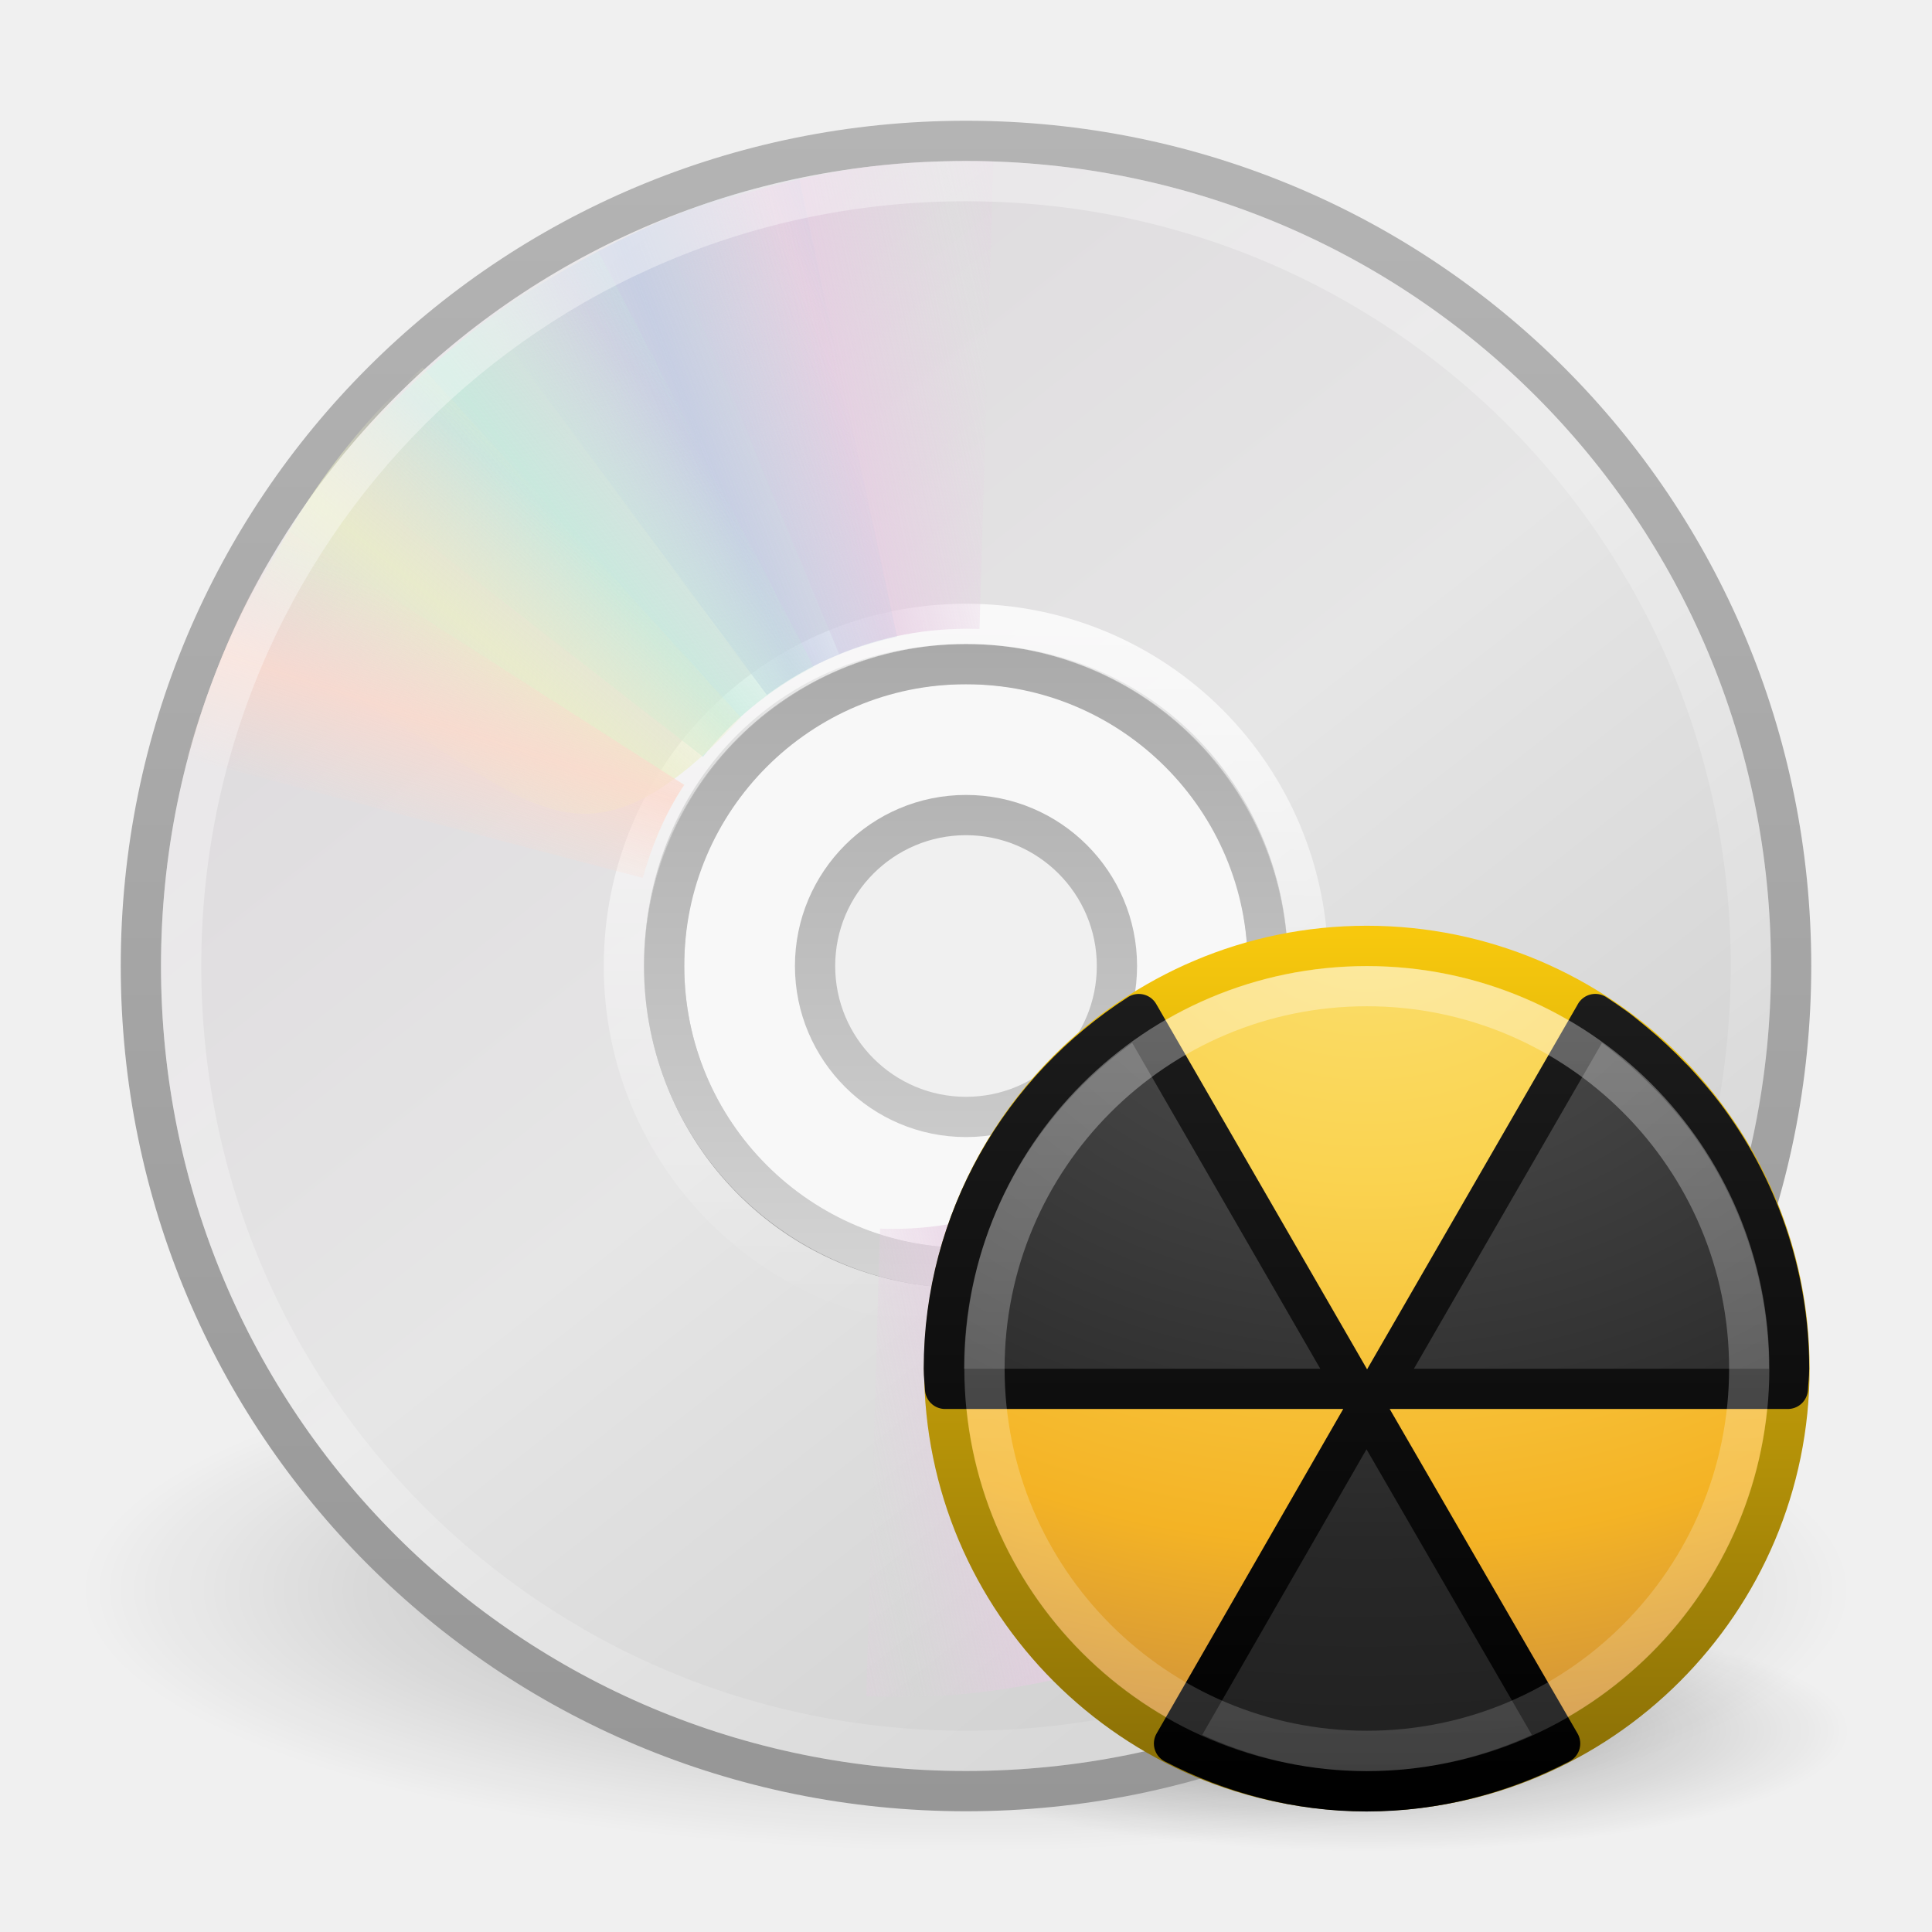
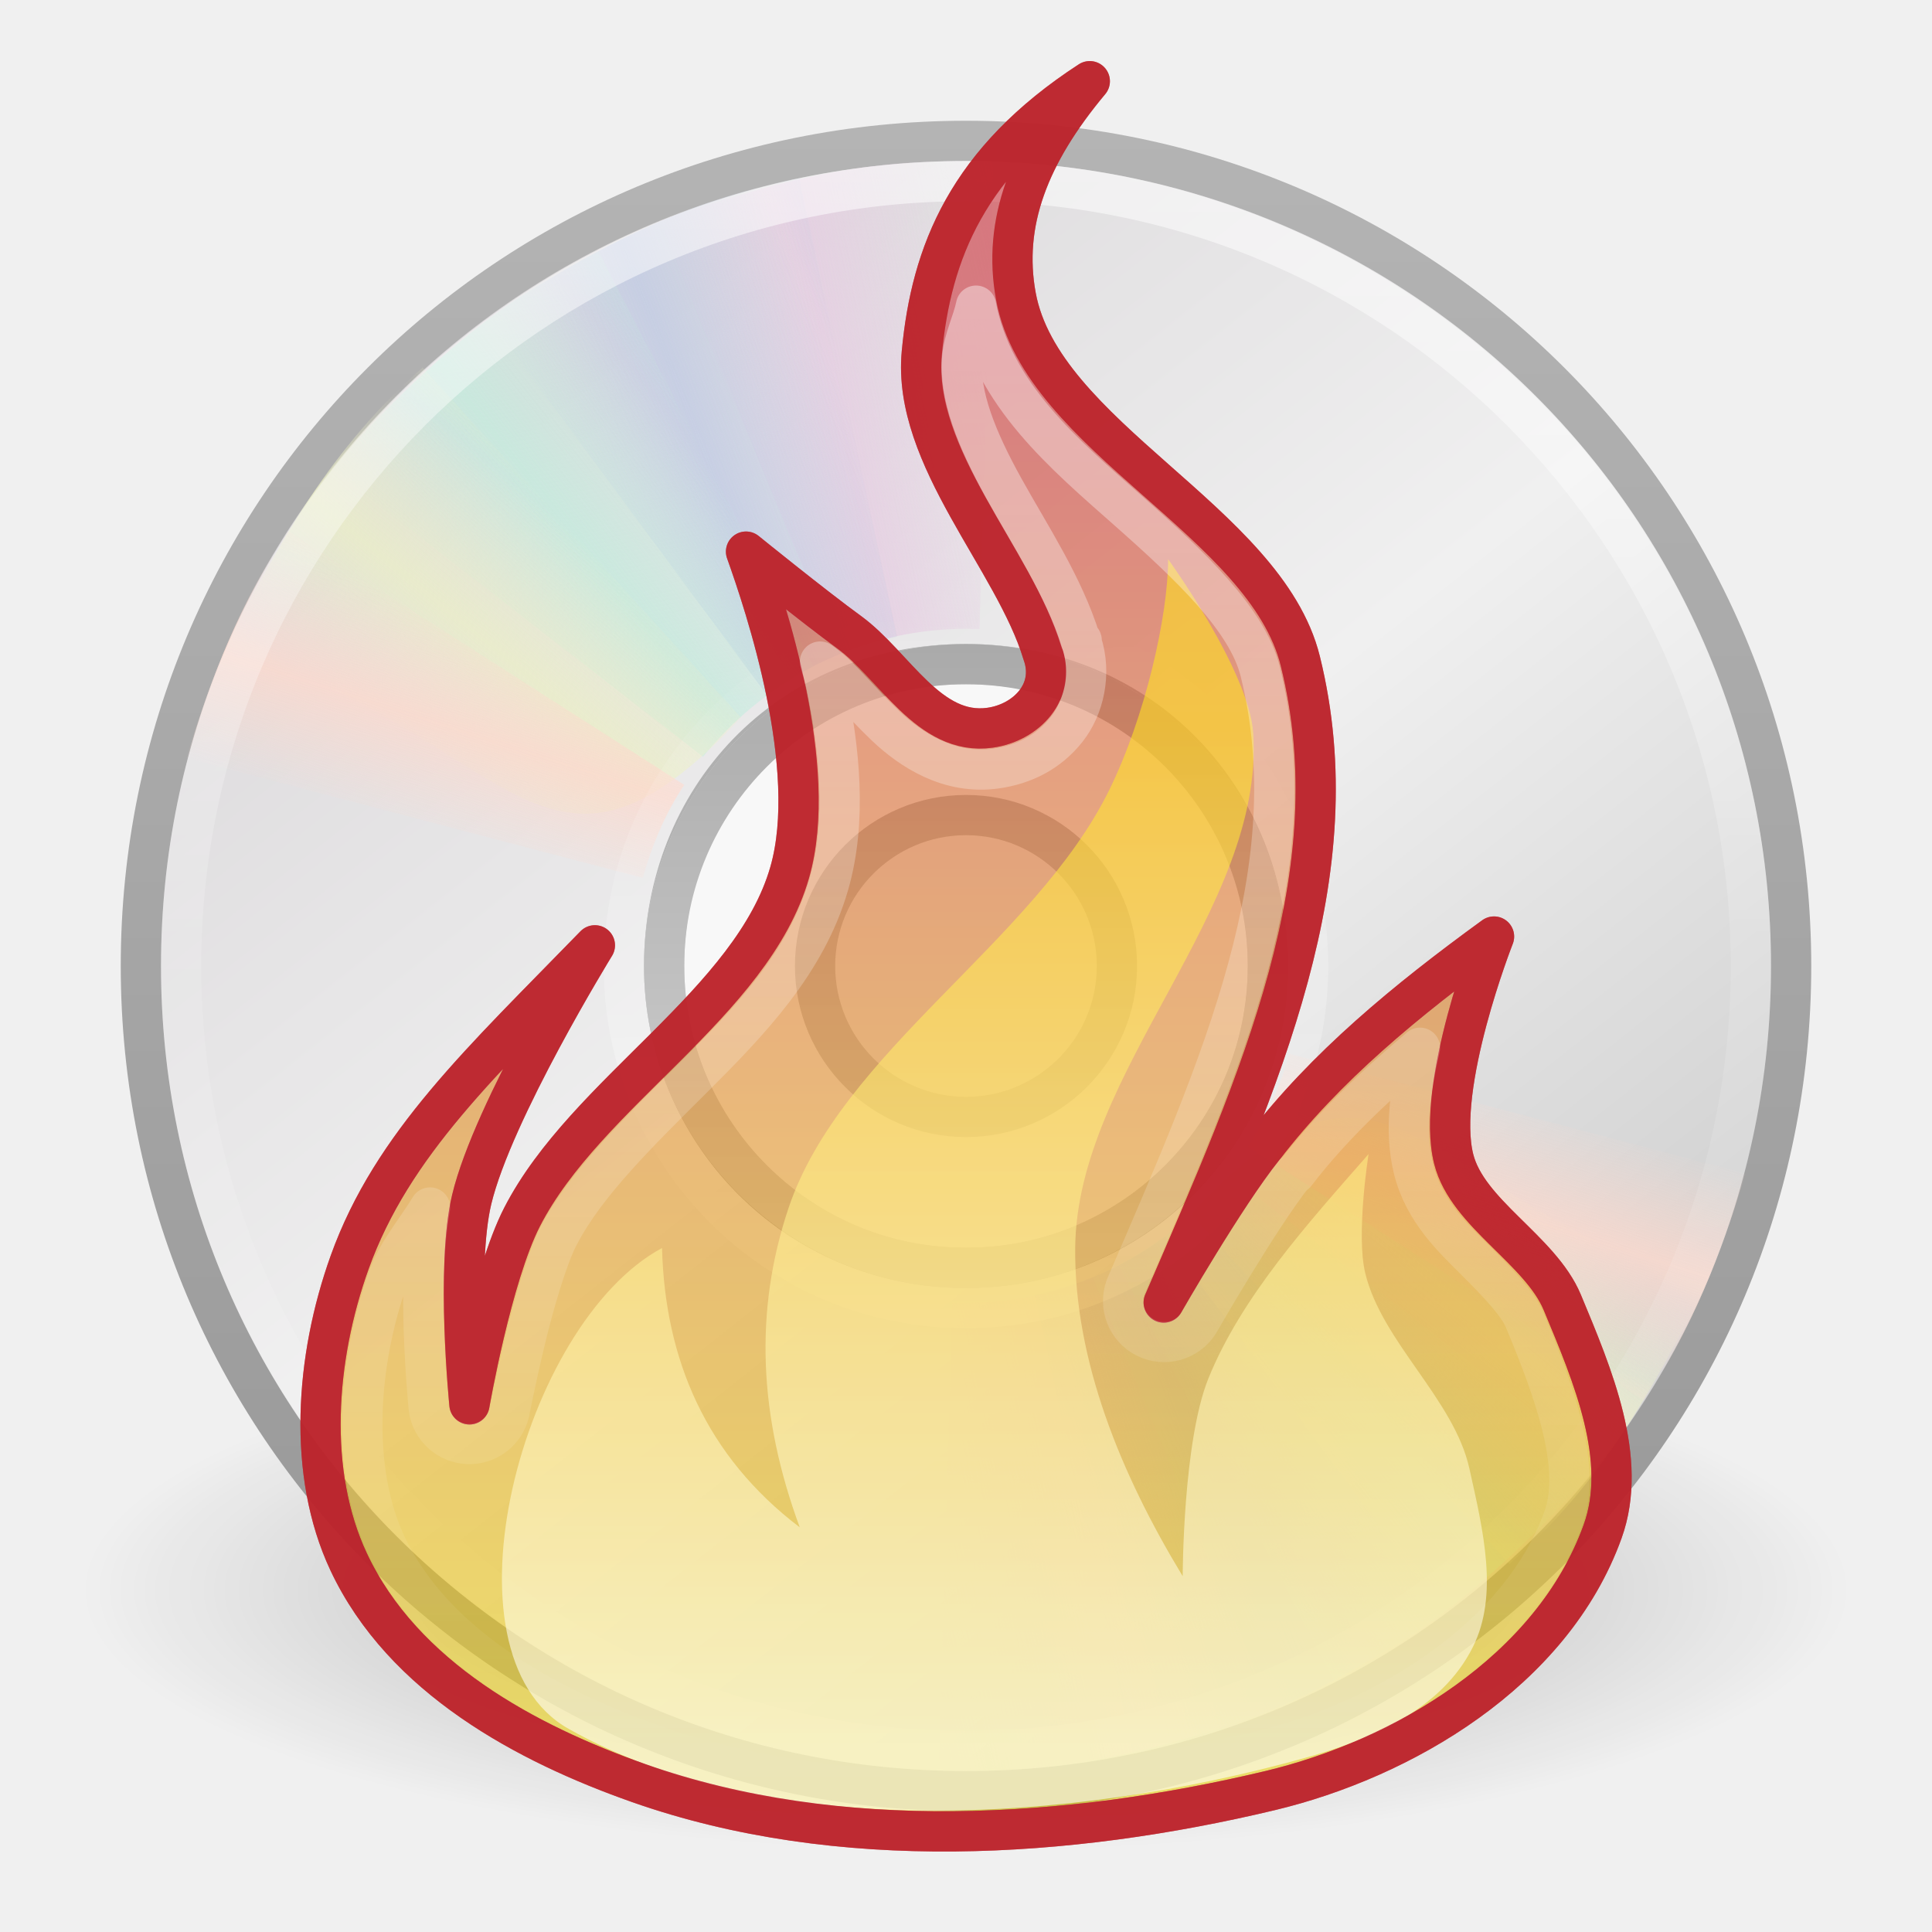
- <svg xmlns="http://www.w3.org/2000/svg" xmlns:xlink="http://www.w3.org/1999/xlink" version="1.0" width="48" height="48" id="svg3367">
-   <defs id="defs3369">
-     <linearGradient id="linearGradient5057">
-       <stop offset="0" style="stop-color:#000000;stop-opacity:1;" id="stop5059" />
-       <stop offset="1" style="stop-color:#1e1e1e;stop-opacity:1;" id="stop5061" />
+ <svg xmlns="http://www.w3.org/2000/svg" xmlns:xlink="http://www.w3.org/1999/xlink" width="48" height="48" id="svg6463" version="1.1">
+   <defs id="defs6465">
+     <linearGradient xlink:href="#linearGradient5826" id="linearGradient5862" gradientUnits="userSpaceOnUse" x1="157.214" y1="-33.803" x2="157.214" y2="48.618" />
+     <linearGradient id="linearGradient5826">
+       <stop style="stop-color:#ffffff;stop-opacity:1;" offset="0" id="stop5828" />
+       <stop style="stop-color:#ffffff;stop-opacity:0;" offset="1" id="stop5830" />
    </linearGradient>
-     <linearGradient id="linearGradient5039">
-       <stop offset="0" style="stop-color:#505050;stop-opacity:1;" id="stop5041" />
-       <stop offset="0.262" style="stop-color:#414141;stop-opacity:1;" id="stop5043" />
-       <stop offset="0.623" style="stop-color:#282828;stop-opacity:1;" id="stop5045" />
-       <stop offset="1" style="stop-color:#1b1b1b;stop-opacity:1;" id="stop5047" />
+     <linearGradient xlink:href="#linearGradient4689-1-4" id="linearGradient5051" gradientUnits="userSpaceOnUse" gradientTransform="matrix(0.5224548,0,0,0.3970116,46.57539,-16.76709)" x1="-58.903" y1="87.903" x2="-58.903" y2="151.44" />
+     <linearGradient id="linearGradient4689-1-4">
+       <stop style="stop-color:#ffe023;stop-opacity:1" offset="0" id="stop4691-7-8" />
+       <stop style="stop-color:#ffffff;stop-opacity:1" offset="1" id="stop4693-2-5" />
    </linearGradient>
-     <linearGradient id="linearGradient23419">
-       <stop id="stop23421" style="stop-color:#000000;stop-opacity:1" offset="0" />
-       <stop id="stop23423" style="stop-color:#000000;stop-opacity:0" offset="1" />
+     <linearGradient xlink:href="#linearGradient4681-1-0" id="linearGradient5054" gradientUnits="userSpaceOnUse" gradientTransform="matrix(0.5224548,0,0,0.4033958,80.0125,-17.25997)" x1="-122.618" y1="63.535" x2="-122.618" y2="151.423" />
+     <linearGradient id="linearGradient4681-1-0">
+       <stop style="stop-color:#ce353d;stop-opacity:1" offset="0" id="stop4683-5-6" />
+       <stop style="stop-color:#f1da15;stop-opacity:1" offset="1" id="stop4685-5-4" />
    </linearGradient>
-     <linearGradient id="linearGradient3772">
-       <stop id="stop3774" style="stop-color:#b4b4b4;stop-opacity:1" offset="0" />
-       <stop id="stop3776" style="stop-color:#969696;stop-opacity:1" offset="1" />
+     <radialGradient xlink:href="#linearGradient23419-9" id="radialGradient4949" gradientUnits="userSpaceOnUse" gradientTransform="matrix(0.9722718,0,0,0.2872354,135.2625,30.38358)" cx="23.335" cy="41.636" fx="23.335" fy="41.636" r="22.627" />
+     <linearGradient id="linearGradient23419-9">
+       <stop id="stop23421-7" style="stop-color:#000000;stop-opacity:1" offset="0" />
+       <stop id="stop23423-4" style="stop-color:#000000;stop-opacity:0" offset="1" />
    </linearGradient>
-     <linearGradient x1="12.274" y1="32.416" x2="35.391" y2="14.203" id="linearGradient3263" gradientUnits="userSpaceOnUse">
-       <stop id="stop3265" style="stop-color:#dedbde;stop-opacity:1" offset="0" />
-       <stop id="stop3267" style="stop-color:#e6e6e6;stop-opacity:1" offset="0.5" />
-       <stop id="stop3269" style="stop-color:#d2d2d2;stop-opacity:1" offset="1" />
+     <linearGradient xlink:href="#linearGradient3263-5" id="linearGradient4951" gradientUnits="userSpaceOnUse" gradientTransform="matrix(0,1.171439,-1.171439,0,185.0102,-1.271481)" x1="12.274" y1="32.416" x2="35.391" y2="14.203" />
+     <linearGradient x1="12.274" y1="32.416" x2="35.391" y2="14.203" id="linearGradient3263-5" gradientUnits="userSpaceOnUse">
+       <stop id="stop3265-4" style="stop-color:#dedcde;stop-opacity:1;" offset="0" />
+       <stop id="stop3267-9" style="stop-color:#f0f0f0;stop-opacity:1;" offset="0.5" />
+       <stop id="stop3269-7" style="stop-color:#d2d2d2;stop-opacity:1" offset="1" />
    </linearGradient>
-     <linearGradient id="linearGradient3428">
-       <stop id="stop3430" style="stop-color:#aaaaaa;stop-opacity:1" offset="0" />
-       <stop id="stop3432" style="stop-color:#d4d4d4;stop-opacity:1" offset="1" />
+     <linearGradient xlink:href="#linearGradient3772-54" id="linearGradient4953" gradientUnits="userSpaceOnUse" gradientTransform="translate(184.215,2.843059)" x1="-21.916" y1="3" x2="-21.916" y2="45.033" />
+     <linearGradient id="linearGradient3772-54">
+       <stop id="stop3774-42" style="stop-color:#b4b4b4;stop-opacity:1;" offset="0" />
+       <stop id="stop3776-6" style="stop-color:#969696;stop-opacity:1;" offset="1" />
    </linearGradient>
-     <linearGradient x1="10.609" y1="17.886" x2="9.73" y2="20.613" id="linearGradient3354" xlink:href="#linearGradient3519" gradientUnits="userSpaceOnUse" spreadMethod="reflect" />
-     <linearGradient x1="12.372" y1="16.188" x2="14.609" y2="13.462" id="linearGradient3352" xlink:href="#linearGradient3511" gradientUnits="userSpaceOnUse" spreadMethod="reflect" />
-     <linearGradient x1="14.085" y1="13.046" x2="16.994" y2="10.732" id="linearGradient3350" xlink:href="#linearGradient3503" gradientUnits="userSpaceOnUse" spreadMethod="reflect" />
-     <linearGradient x1="17.495" y1="11.2" x2="21.047" y2="9.796" id="linearGradient3348" xlink:href="#linearGradient3495" gradientUnits="userSpaceOnUse" spreadMethod="reflect" />
-     <linearGradient x1="20.58" y1="10.775" x2="24.274" y2="9.862" id="linearGradient3346" xlink:href="#linearGradient3487" gradientUnits="userSpaceOnUse" spreadMethod="reflect" />
-     <linearGradient id="linearGradient6036">
-       <stop id="stop6038" style="stop-color:#ffffff;stop-opacity:1" offset="0" />
-       <stop id="stop6040" style="stop-color:#ffffff;stop-opacity:0" offset="1" />
+     <linearGradient xlink:href="#linearGradient3487-2" id="linearGradient4955" gradientUnits="userSpaceOnUse" spreadMethod="reflect" x1="20.58" y1="10.775" x2="24.274" y2="9.862" />
+     <linearGradient id="linearGradient3487-2">
+       <stop id="stop3489-0" style="stop-color:#e6cde2;stop-opacity:1" offset="0" />
+       <stop id="stop3491-5" style="stop-color:#e6cde2;stop-opacity:0" offset="1" />
    </linearGradient>
-     <linearGradient id="linearGradient3519">
-       <stop id="stop3521" style="stop-color:#fcd9cd;stop-opacity:1" offset="0" />
-       <stop id="stop3523" style="stop-color:#fcd9cd;stop-opacity:0" offset="1" />
+     <linearGradient xlink:href="#linearGradient3495-5" id="linearGradient4957" gradientUnits="userSpaceOnUse" spreadMethod="reflect" x1="17.495" y1="11.2" x2="21.047" y2="9.796" />
+     <linearGradient id="linearGradient3495-5">
+       <stop id="stop3497-02" style="stop-color:#c1cbe4;stop-opacity:1" offset="0" />
+       <stop id="stop3499-7" style="stop-color:#c1cbe4;stop-opacity:0" offset="1" />
    </linearGradient>
-     <linearGradient x1="10.609" y1="17.886" x2="9.73" y2="20.613" id="linearGradient3319" xlink:href="#linearGradient3519" gradientUnits="userSpaceOnUse" spreadMethod="reflect" />
-     <linearGradient id="linearGradient3511">
-       <stop id="stop3513" style="stop-color:#ebeec7;stop-opacity:1" offset="0" />
-       <stop id="stop3515" style="stop-color:#ebeec7;stop-opacity:0" offset="1" />
+     <linearGradient xlink:href="#linearGradient3503-8" id="linearGradient4959" gradientUnits="userSpaceOnUse" spreadMethod="reflect" x1="14.085" y1="13.046" x2="16.994" y2="10.732" />
+     <linearGradient id="linearGradient3503-8">
+       <stop id="stop3505-9" style="stop-color:#c4ebdd;stop-opacity:1" offset="0" />
+       <stop id="stop3507-3" style="stop-color:#c4ebdd;stop-opacity:0" offset="1" />
    </linearGradient>
-     <linearGradient x1="12.372" y1="16.188" x2="14.609" y2="13.462" id="linearGradient3317" xlink:href="#linearGradient3511" gradientUnits="userSpaceOnUse" spreadMethod="reflect" />
-     <linearGradient id="linearGradient3503">
-       <stop id="stop3505" style="stop-color:#c4ebdd;stop-opacity:1" offset="0" />
-       <stop id="stop3507" style="stop-color:#c4ebdd;stop-opacity:0" offset="1" />
+     <linearGradient xlink:href="#linearGradient3511-4" id="linearGradient4961" gradientUnits="userSpaceOnUse" spreadMethod="reflect" x1="12.372" y1="16.188" x2="14.609" y2="13.462" />
+     <linearGradient id="linearGradient3511-4">
+       <stop id="stop3513-6" style="stop-color:#ebeec7;stop-opacity:1" offset="0" />
+       <stop id="stop3515-1" style="stop-color:#ebeec7;stop-opacity:0" offset="1" />
    </linearGradient>
-     <linearGradient x1="14.085" y1="13.046" x2="16.994" y2="10.732" id="linearGradient3315" xlink:href="#linearGradient3503" gradientUnits="userSpaceOnUse" spreadMethod="reflect" />
-     <linearGradient id="linearGradient3495">
-       <stop id="stop3497" style="stop-color:#c1cbe4;stop-opacity:1" offset="0" />
-       <stop id="stop3499" style="stop-color:#c1cbe4;stop-opacity:0" offset="1" />
+     <linearGradient xlink:href="#linearGradient3519-9" id="linearGradient4963" gradientUnits="userSpaceOnUse" spreadMethod="reflect" x1="10.609" y1="17.886" x2="9.73" y2="20.613" />
+     <linearGradient id="linearGradient3519-9">
+       <stop id="stop3521-8" style="stop-color:#fcd9cd;stop-opacity:1" offset="0" />
+       <stop id="stop3523-2" style="stop-color:#fcd9cd;stop-opacity:0" offset="1" />
    </linearGradient>
-     <linearGradient x1="17.495" y1="11.2" x2="21.047" y2="9.796" id="linearGradient3313" xlink:href="#linearGradient3495" gradientUnits="userSpaceOnUse" spreadMethod="reflect" />
-     <linearGradient id="linearGradient3487">
-       <stop id="stop3489" style="stop-color:#e6cde2;stop-opacity:1" offset="0" />
-       <stop id="stop3491" style="stop-color:#e6cde2;stop-opacity:0" offset="1" />
+     <linearGradient xlink:href="#linearGradient3487-2" id="linearGradient4965" gradientUnits="userSpaceOnUse" spreadMethod="reflect" x1="20.58" y1="10.775" x2="24.274" y2="9.862" />
+     <linearGradient xlink:href="#linearGradient3495-5" id="linearGradient4967" gradientUnits="userSpaceOnUse" spreadMethod="reflect" x1="17.495" y1="11.2" x2="21.047" y2="9.796" />
+     <linearGradient xlink:href="#linearGradient3503-8" id="linearGradient4969" gradientUnits="userSpaceOnUse" spreadMethod="reflect" x1="14.085" y1="13.046" x2="16.994" y2="10.732" />
+     <linearGradient xlink:href="#linearGradient3511-4" id="linearGradient4971" gradientUnits="userSpaceOnUse" spreadMethod="reflect" x1="12.372" y1="16.188" x2="14.609" y2="13.462" />
+     <linearGradient xlink:href="#linearGradient3519-9" id="linearGradient4973" gradientUnits="userSpaceOnUse" spreadMethod="reflect" x1="10.609" y1="17.886" x2="9.73" y2="20.613" />
+     <linearGradient xlink:href="#linearGradient6036-2" id="linearGradient4975" gradientUnits="userSpaceOnUse" gradientTransform="matrix(0.4293444,0,0,-0.4293442,147.4967,37.57667)" x1="18.776" y1="4.038" x2="18.203" y2="45.962" />
+     <linearGradient id="linearGradient6036-2">
+       <stop id="stop6038-9" style="stop-color:#ffffff;stop-opacity:1" offset="0" />
+       <stop id="stop6040-7" style="stop-color:#ffffff;stop-opacity:0" offset="1" />
    </linearGradient>
-     <linearGradient x1="20.58" y1="10.775" x2="24.274" y2="9.862" id="linearGradient3311" xlink:href="#linearGradient3487" gradientUnits="userSpaceOnUse" spreadMethod="reflect" />
-     <linearGradient xlink:href="#linearGradient6036" id="linearGradient2453" gradientUnits="userSpaceOnUse" gradientTransform="matrix(0.9849664,0,0,0.9849663,1.902206e-2,-0.6241532)" x1="10.502" y1="3.61" x2="48.799" y2="54.698" />
-     <linearGradient xlink:href="#linearGradient6036" id="linearGradient2462" gradientUnits="userSpaceOnUse" gradientTransform="matrix(0.4293444,0,0,0.4293442,13.54675,13.26639)" x1="18.776" y1="4.038" x2="18.203" y2="45.962" />
-     <linearGradient xlink:href="#linearGradient3428" id="linearGradient2465" gradientUnits="userSpaceOnUse" gradientTransform="matrix(0.9375,0,0,0.9375,1.5,1.5)" x1="21.448" y1="15.5" x2="21.448" y2="32.509" />
-     <linearGradient xlink:href="#linearGradient3263" id="linearGradient2470" gradientUnits="userSpaceOnUse" gradientTransform="matrix(0,1.171439,-1.171439,0,51.06024,-4.11454)" x1="12.274" y1="32.416" x2="35.391" y2="14.203" />
-     <linearGradient xlink:href="#linearGradient3772" id="linearGradient2472" gradientUnits="userSpaceOnUse" gradientTransform="translate(50.26506,0)" x1="-21.916" y1="3" x2="-21.916" y2="45.033" />
-     <radialGradient xlink:href="#linearGradient23419" id="radialGradient2475" gradientUnits="userSpaceOnUse" gradientTransform="matrix(0.9722718,0,0,0.2872354,1.312499,27.54052)" cx="23.335" cy="41.636" fx="23.335" fy="41.636" r="22.627" />
-     <linearGradient id="linearGradient8838">
-       <stop id="stop8840" style="stop-color:#000000;stop-opacity:1" offset="0" />
-       <stop id="stop8842" style="stop-color:#000000;stop-opacity:0" offset="1" />
+     <linearGradient xlink:href="#linearGradient3428-1" id="linearGradient4977" gradientUnits="userSpaceOnUse" gradientTransform="matrix(0.9375,0,0,0.9375,135.45,4.343058)" x1="21.448" y1="15.5" x2="21.448" y2="32.509" />
+     <linearGradient id="linearGradient3428-1">
+       <stop id="stop3430-0" style="stop-color:#aaaaaa;stop-opacity:1" offset="0" />
+       <stop id="stop3432-4" style="stop-color:#d4d4d4;stop-opacity:1" offset="1" />
    </linearGradient>
-     <linearGradient id="linearGradient3242">
-       <stop id="stop3244" style="stop-color:#fadf6e;stop-opacity:1" offset="0" />
-       <stop id="stop3246" style="stop-color:#fad350;stop-opacity:1" offset="0.262" />
-       <stop id="stop3248" style="stop-color:#f4b325;stop-opacity:1" offset="0.623" />
-       <stop id="stop3250" style="stop-color:#ae744f;stop-opacity:1" offset="1" />
+     <linearGradient xlink:href="#linearGradient4011-5-0" id="linearGradient4979" gradientUnits="userSpaceOnUse" gradientTransform="matrix(1.054054,0,0,1.054054,82.33897,0.1151588)" x1="71.204" y1="6.238" x2="71.204" y2="44.341" />
+     <linearGradient id="linearGradient4011-5-0">
+       <stop id="stop4013-9-5" style="stop-color:#ffffff;stop-opacity:1;" offset="0" />
+       <stop offset="0.508" style="stop-color:#ffffff;stop-opacity:0.235;" id="stop4015-0-7" />
+       <stop id="stop4017-2-4" style="stop-color:#ffffff;stop-opacity:0.157;" offset="0.835" />
+       <stop id="stop4019-2-0" style="stop-color:#ffffff;stop-opacity:0.392;" offset="1" />
    </linearGradient>
-     <linearGradient id="linearGradient2490">
-       <stop id="stop2492" style="stop-color:#866c05;stop-opacity:1;" offset="0" />
-       <stop id="stop2494" style="stop-color:#f7c80d;stop-opacity:1;" offset="1" />
-     </linearGradient>
-     <linearGradient id="linearGradient4873">
-       <stop id="stop4875" style="stop-color:#ffffff;stop-opacity:1" offset="0" />
-       <stop id="stop4877" style="stop-color:#ffffff;stop-opacity:0" offset="1" />
-     </linearGradient>
-     <linearGradient xlink:href="#linearGradient4873" id="linearGradient5021" gradientUnits="userSpaceOnUse" gradientTransform="matrix(1.086273,0,0,1.086248,-33.60787,37.81364)" x1="63.397" y1="-17.948" x2="63.397" y2="18.707" />
-     <radialGradient xlink:href="#linearGradient3242" id="radialGradient5024" gradientUnits="userSpaceOnUse" gradientTransform="matrix(-1.9828962e-7,1.231614,-1.625708,-2.6173877e-7,40.44532,-6.720781)" cx="23.896" cy="3.99" fx="23.896" fy="3.99" r="20.397" />
-     <linearGradient xlink:href="#linearGradient2490" id="linearGradient5026" gradientUnits="userSpaceOnUse" gradientTransform="matrix(0.5160413,0,0,0.5160413,21.57374,21.61501)" x1="18.379" y1="44.98" x2="18.379" y2="3.082" />
-     <radialGradient xlink:href="#linearGradient8838" id="radialGradient5029" gradientUnits="userSpaceOnUse" gradientTransform="matrix(1.129412,0,0,0.2823525,-36.77068,41.69412)" cx="62.625" cy="4.625" fx="62.625" fy="4.625" r="10.625" />
-     <radialGradient xlink:href="#linearGradient5039" id="radialGradient5037" cx="35.759" cy="23.538" fx="35.759" fy="23.538" r="11" gradientTransform="matrix(-3.5033621e-7,2.283803,-3.01458,-4.6243757e-7,104.9162,-58.95728)" gradientUnits="userSpaceOnUse" />
-     <linearGradient xlink:href="#linearGradient5057" id="linearGradient5055" x1="32.859" y1="46.664" x2="32.859" y2="25.043" gradientUnits="userSpaceOnUse" gradientTransform="translate(-1.800305,-1.83737)" />
  </defs>
-   <path style="opacity:0.3;fill:url(#radialGradient5029);fill-opacity:1;fill-rule:evenodd;stroke:none;stroke-width:1;marker:none;visibility:visible;display:inline;overflow:visible" id="path8836" d="m 45.959,43 c 0,1.657 -5.373,3 -12,3 -6.627,0 -12,-1.343 -12,-3 0,-1.657 5.373,-3 12,-3 6.627,0 12,1.343 12,3 l 0,0 z" />
-   <path style="opacity:0.3;fill:url(#radialGradient2475);fill-opacity:1;fill-rule:evenodd;stroke:none;stroke-width:2;marker:none;visibility:visible;display:inline;overflow:visible" id="path23417" d="M 46,39.5 C 46.001,43.09 36.151,46 24,46 C 11.849,46 1.999,43.09 2,39.5 C 1.999,35.91 11.849,33 24,33 C 36.151,33 46.001,35.91 46,39.5 L 46,39.5 z" />
-   <path style="fill:url(#linearGradient2470);fill-rule:nonzero;stroke:url(#linearGradient2472);stroke-width:1;stroke-miterlimit:4;stroke-opacity:1" id="path2781" d="M 44.5,24 C 44.5,12.637 35.363,3.5 24,3.5 C 12.637,3.5 3.5,12.637 3.5,24 C 3.5,35.363 12.637,44.5 24,44.5 C 35.363,44.5 44.5,35.363 44.5,24 z M 31.5,24 C 31.5,28.128 28.211,31.5 24,31.5 C 19.707,31.5 16.5,28.045 16.5,24 C 16.5,19.873 19.541,16.5 24,16.5 C 28.459,16.5 31.5,19.954 31.5,24 z" />
-   <path style="opacity:0.5;fill:#ffffff;fill-opacity:1;fill-rule:nonzero;stroke:none;stroke-width:1;marker:none;visibility:visible;display:inline;overflow:visible;enable-background:accumulate" id="path2474" d="M 24,16 C 19.584,16 16,19.584 16,24 C 16,28.416 19.584,32 24,32 C 28.416,32 32,28.416 32,24 C 32,19.584 28.416,16 24,16 z M 24,20 C 26.208,20 28,21.792 28,24 C 28,26.208 26.208,28 24,28 C 21.792,28 20,26.208 20,24 C 20,21.792 21.792,20 24,20 z" />
-   <path style="fill:none;stroke:url(#linearGradient2465);stroke-width:1;stroke-linecap:butt;stroke-linejoin:round;marker:none;stroke-miterlimit:4;stroke-dasharray:none;stroke-dashoffset:0;stroke-opacity:1;visibility:visible;display:inline;overflow:visible;enable-background:accumulate" id="path3418" d="M 24,16.5 C 19.86,16.5 16.5,19.86 16.5,24 C 16.5,28.14 19.86,31.5 24,31.5 C 28.14,31.5 31.5,28.14 31.5,24 C 31.5,19.86 28.14,16.5 24,16.5 z M 24,20.25 C 26.07,20.25 27.75,21.93 27.75,24 C 27.75,26.07 26.07,27.75 24,27.75 C 21.93,27.75 20.25,26.07 20.25,24 C 20.25,21.93 21.93,20.25 24,20.25 z" />
-   <path style="opacity:0.8;fill:none;stroke:url(#linearGradient2462);stroke-width:1;stroke-miterlimit:4;stroke-opacity:1" id="path3281" d="M 24,15.5 C 19.289,15.5 15.5,19.289 15.5,24 C 15.5,28.711 19.289,32.5 24,32.5 C 28.711,32.5 32.5,28.711 32.5,24 C 32.5,19.289 28.711,15.5 24,15.5 L 24,15.5 L 24,15.5 L 24,15.5 z" />
-   <g id="g3527">
-     <path style="opacity:0.8;fill:url(#linearGradient3346);fill-opacity:1;fill-rule:nonzero;stroke:none" id="path3296" transform="matrix(0.9996011,2.824295e-2,-2.824295e-2,0.9996011,0.6924114,-0.6708346)" d="M 15.857,5.731 L 20.625,16.344 C 21.66,15.885 22.795,15.625 24,15.625 C 24.032,15.625 24.062,15.625 24.094,15.625 L 24.108,4.005 C 21.166,3.934 18.565,4.662 15.857,5.731 L 15.857,5.731 z" />
-     <path style="opacity:0.8;fill:url(#linearGradient3348);fill-opacity:1;fill-rule:nonzero;stroke:none" id="path3308" d="M 12.121,7.906 L 19.052,17.266 C 19.966,16.596 21.018,16.099 22.195,15.841 C 22.226,15.834 22.255,15.827 22.287,15.821 L 19.857,4.426 C 16.968,4.988 14.538,6.282 12.121,7.906 L 12.121,7.906 z" />
-     <path style="opacity:0.8;fill:url(#linearGradient3350);fill-opacity:1;fill-rule:nonzero;stroke:none" id="path3310" d="M 8.252,11.647 L 17.466,18.802 C 18.175,17.919 19.063,17.166 20.133,16.612 C 20.161,16.598 20.187,16.584 20.216,16.569 L 14.866,6.251 C 12.221,7.541 10.166,9.452 8.252,11.647 z" />
-     <path style="opacity:0.8;fill:url(#linearGradient3352);fill-opacity:1;fill-rule:nonzero;stroke:none" id="path3312" d="M 5.633,16.074 C 12.808,18.316 13.483,23.105 18.41,17.828 L 10.5,9.132 C 8.279,11.063 6.913,13.459 5.633,16.074 z" />
-     <path style="opacity:0.8;fill:url(#linearGradient3354);fill-opacity:1;fill-rule:nonzero;stroke:none" id="path3314" d="M 7.155,13.193 C 5.972,14.945 5.248,16.83 4.63,18.837 L 15.969,21.812 C 16.184,21.049 16.487,20.298 16.938,19.594 C 16.955,19.567 16.982,19.527 17,19.5 L 7.155,13.193 z" />
+   <g id="layer1" transform="translate(10.14286,0)">
+     <g style="display:inline;enable-background:new" id="g4929" transform="translate(-144.0928,-2.842927)">
+       <path d="m 179.95,42.343 c 0.001,3.59 -9.849,6.5 -22,6.5 -12.151,0 -22.001,-2.91 -22,-6.5 -0.001,-3.59 9.849,-6.5 22,-6.5 12.151,0 22.001,2.91 22,6.5 l 0,0 z" id="path23417" style="opacity:0.3;fill:url(#radialGradient4949);fill-opacity:1;fill-rule:evenodd;stroke:none;stroke-width:2;marker:none;visibility:visible;display:inline;overflow:visible" />
+       <path d="m 178.45,26.843 c 0,-11.363 -9.137,-20.5 -20.5,-20.5 -11.363,0 -20.5,9.137 -20.5,20.5 0,11.363 9.137,20.5 20.5,20.5 11.363,-2e-6 20.5,-9.137 20.5,-20.5 z m -13,0 c 0,4.128 -3.289,7.5 -7.5,7.5 -4.293,0 -7.5,-3.455 -7.5,-7.5 0,-4.127 3.041,-7.5 7.5,-7.5 4.459,0 7.5,3.454 7.5,7.5 z" id="path2781" style="fill:url(#linearGradient4951);fill-rule:nonzero;stroke:url(#linearGradient4953);stroke-width:1;stroke-miterlimit:4;stroke-opacity:1" />
+       <path d="m 157.95,18.843 c -4.416,0 -8,3.584 -8,8 0,4.416 3.584,8 8,8 4.416,0 8,-3.584 8,-8 0,-4.416 -3.584,-8 -8,-8 z m 0,4 c 2.208,0 4,1.792 4,4 0,2.208 -1.792,4 -4,4 -2.208,0 -4,-1.792 -4,-4 0,-2.208 1.792,-4 4,-4 z" id="path2474" style="opacity:0.5;fill:#ffffff;fill-opacity:1;fill-rule:nonzero;stroke:none;stroke-width:1;marker:none;visibility:visible;display:inline;overflow:visible;enable-background:accumulate" />
+       <g id="g3527" transform="translate(133.95,2.843059)">
+         <path d="M 15.857,5.731 20.625,16.344 C 21.66,15.885 22.795,15.625 24,15.625 c 0.032,0 0.062,-3.6e-4 0.094,0 L 24.108,4.005 c -2.942,-0.071 -5.543,0.657 -8.251,1.726 l 10e-7,0 z" transform="matrix(0.9996011,0.02824295,-0.02824295,0.9996011,0.6924114,-0.6708346)" id="path3296" style="opacity:0.8;fill:url(#linearGradient4955);fill-opacity:1;fill-rule:nonzero;stroke:none" />
+         <path d="m 12.121,7.906 6.931,9.36 c 0.913,-0.67 1.966,-1.167 3.143,-1.425 0.031,-0.007 0.06,-0.014 0.092,-0.02 L 19.857,4.426 c -2.889,0.561 -5.32,1.856 -7.736,3.48 l 0,0 z" id="path3308" style="opacity:0.8;fill:url(#linearGradient4957);fill-opacity:1;fill-rule:nonzero;stroke:none" />
+         <path d="m 8.252,11.647 9.214,7.156 c 0.709,-0.883 1.597,-1.636 2.667,-2.19 0.028,-0.015 0.055,-0.029 0.083,-0.043 L 14.866,6.251 C 12.221,7.541 10.166,9.452 8.252,11.647 z" id="path3310" style="opacity:0.8;fill:url(#linearGradient4959);fill-opacity:1;fill-rule:nonzero;stroke:none" />
+         <path d="m 5.633,16.074 c 7.175,2.242 7.85,7.031 12.777,1.754 L 10.5,9.132 C 8.279,11.063 6.913,13.459 5.633,16.074 z" id="path3312" style="opacity:0.8;fill:url(#linearGradient4961);fill-opacity:1;fill-rule:nonzero;stroke:none" />
+         <path d="M 7.155,13.193 C 5.972,14.945 5.248,16.83 4.63,18.837 L 15.969,21.812 C 16.184,21.049 16.487,20.298 16.938,19.594 16.955,19.567 16.982,19.527 17,19.5 L 7.155,13.193 z" id="path3314" style="opacity:0.8;fill:url(#linearGradient4963);fill-opacity:1;fill-rule:nonzero;stroke:none" />
+       </g>
+       <g transform="matrix(-1,0,0,-1,181.95,50.83389)" id="g3297">
+         <path d="M 15.857,5.731 20.625,16.344 C 21.66,15.885 22.795,15.625 24,15.625 c 0.032,0 0.062,-3.6e-4 0.094,0 L 24.108,4.005 c -2.942,-0.071 -5.543,0.657 -8.251,1.726 l 10e-7,0 z" transform="matrix(0.9996011,0.02824295,-0.02824295,0.9996011,0.6924114,-0.6708346)" id="path3299" style="opacity:0.8;fill:url(#linearGradient4965);fill-opacity:1;fill-rule:nonzero;stroke:none" />
+         <path d="m 12.121,7.906 6.931,9.36 c 0.913,-0.67 1.966,-1.167 3.143,-1.425 0.031,-0.007 0.06,-0.014 0.092,-0.02 L 19.857,4.426 c -2.889,0.561 -5.32,1.856 -7.736,3.48 l 0,0 z" id="path3301" style="opacity:0.8;fill:url(#linearGradient4967);fill-opacity:1;fill-rule:nonzero;stroke:none" />
+         <path d="m 8.252,11.647 9.214,7.156 c 0.709,-0.883 1.597,-1.636 2.667,-2.19 0.028,-0.015 0.055,-0.029 0.083,-0.043 L 14.866,6.251 C 12.221,7.541 10.166,9.452 8.252,11.647 z" id="path3303" style="opacity:0.8;fill:url(#linearGradient4969);fill-opacity:1;fill-rule:nonzero;stroke:none" />
+         <path d="m 5.633,16.074 c 7.175,2.242 7.85,7.031 12.777,1.754 L 10.5,9.132 C 8.279,11.063 6.913,13.459 5.633,16.074 z" id="path3305" style="opacity:0.8;fill:url(#linearGradient4971);fill-opacity:1;fill-rule:nonzero;stroke:none" />
+         <path d="M 7.155,13.193 C 5.972,14.945 5.248,16.83 4.63,18.837 L 15.969,21.812 C 16.184,21.049 16.487,20.298 16.938,19.594 16.955,19.567 16.982,19.527 17,19.5 L 7.155,13.193 z" id="path3307" style="opacity:0.8;fill:url(#linearGradient4973);fill-opacity:1;fill-rule:nonzero;stroke:none" />
+       </g>
+       <path d="m 157.95,35.343 c -4.711,0 -8.5,-3.789 -8.5,-8.5 0,-4.711 3.789,-8.5 8.5,-8.5 4.711,0 8.5,3.789 8.5,8.5 0,4.711 -3.789,8.5 -8.5,8.5 l 0,0 0,0 0,0 z" id="path3281" style="opacity:0.4;fill:none;stroke:url(#linearGradient4975);stroke-width:1;stroke-miterlimit:4;stroke-opacity:1" />
+       <path d="m 157.95,19.343 c -4.14,0 -7.5,3.36 -7.5,7.5 0,4.14 3.36,7.5 7.5,7.5 4.14,0 7.5,-3.36 7.5,-7.5 0,-4.14 -3.36,-7.5 -7.5,-7.5 z m 0,3.75 c 2.07,0 3.75,1.68 3.75,3.75 0,2.07 -1.68,3.75 -3.75,3.75 -2.07,0 -3.75,-1.68 -3.75,-3.75 0,-2.07 1.68,-3.75 3.75,-3.75 z" id="path3418" style="fill:none;stroke:url(#linearGradient4977);stroke-width:1;stroke-linecap:butt;stroke-linejoin:round;stroke-miterlimit:4;stroke-opacity:1;stroke-dasharray:none;stroke-dashoffset:0;marker:none;visibility:visible;display:inline;overflow:visible;enable-background:accumulate" />
+       <path d="m 177.45,26.842 c 0,10.77 -8.731,19.501 -19.5,19.501 -10.77,0 -19.5,-8.731 -19.5,-19.501 0,-10.769 8.731,-19.499 19.5,-19.499 10.769,0 19.5,8.73 19.5,19.499 l 0,0 z" id="path8655" style="opacity:0.55;color:#000000;fill:none;stroke:url(#linearGradient4979);stroke-width:1;stroke-linecap:round;stroke-linejoin:round;stroke-miterlimit:4;stroke-opacity:1;stroke-dasharray:none;stroke-dashoffset:0;marker:none;visibility:visible;display:inline;overflow:visible;enable-background:accumulate" />
+     </g>
+     <path style="opacity:0.6;fill:url(#linearGradient5054);fill-opacity:1;stroke:#bd222a;stroke-width:1px;stroke-linecap:round;stroke-linejoin:round;stroke-opacity:1;display:inline;enable-background:new" d="m 16.932,2.017 c -3.041,1.977 -3.94,4.26 -4.173,6.75 -0.243,2.598 2.302,5.134 3.004,7.469 0.341,0.947 -0.413,1.718 -1.307,1.844 -1.524,0.215 -2.377,-1.555 -3.505,-2.375 -0.884,-0.642 -2.559,-2 -2.559,-2 0.474,1.325 1.832,5.368 1.085,7.969 -0.934,3.253 -5.059,5.465 -6.649,8.562 -0.755,1.471 -1.307,4.656 -1.307,4.656 0,0 -0.345,-3.426 0.056,-5.094 0.53,-2.206 3.06,-6.312 3.06,-6.312 -2.784,2.864 -5.034,4.928 -6.092,7.875 -0.858,2.39 -1.056,5.244 -0.028,7.438 1.353,2.886 4.434,4.524 7.205,5.5 4.991,1.757 10.69,1.382 15.69,0.188 3.278,-0.783 7.005,-2.947 8.262,-6.438 0.645,-1.791 -0.248,-3.878 -1.001,-5.688 -0.547,-1.314 -2.356,-2.208 -2.698,-3.562 -0.461,-1.821 1.001,-5.531 1.001,-5.531 -2.177,1.582 -4.192,3.239 -5.731,5.25 -0.972,1.215 -2.476,3.844 -2.476,3.844 2.425,-5.617 4.701,-10.65 3.394,-15.938 -0.857,-3.466 -6.423,-5.569 -7.066,-9.062 -0.336,-1.824 0.324,-3.537 1.836,-5.344 z" id="path3909-7-8" />
+     <path style="opacity:0.6;fill:url(#linearGradient5051);fill-opacity:1;stroke:none;display:inline;enable-background:new" d="m 18.879,13.892 c 0,1.404 -0.569,3.927 -1.474,5.757 -1.854,3.748 -6.653,6.482 -7.956,10.362 -0.861,2.562 -0.737,5.185 0.278,7.935 -2.336,-1.775 -3.349,-4.177 -3.422,-6.939 -3.461,1.855 -5.665,10.059 -2.322,11.945 4.98,2.809 12.41,2.363 18.286,0.725 1.609,-0.448 3.395,-1.177 4.182,-2.759 0.643,-1.292 0.259,-2.875 -0.088,-4.435 -0.382,-1.718 -2.175,-3.141 -2.587,-4.854 -0.233,-0.967 0.083,-2.956 0.083,-2.956 -1.544,1.76 -3.162,3.559 -3.978,5.57 -0.637,1.573 -0.64,4.917 -0.64,4.917 -1.533,-2.524 -2.694,-5.356 -2.671,-8.153 0.037,-4.403 4.705,-8.391 4.423,-12.789 -0.099,-1.545 -2.114,-4.325 -2.114,-4.325 z" id="path4679-1-2" />
+     <path id="path3909-7-8-6" d="m 16.932,2.017 c -3.041,1.977 -3.94,4.26 -4.173,6.75 -0.243,2.598 2.302,5.134 3.004,7.469 0.341,0.947 -0.413,1.718 -1.307,1.844 -1.524,0.215 -2.377,-1.555 -3.505,-2.375 -0.884,-0.642 -2.559,-2 -2.559,-2 0.474,1.325 1.832,5.368 1.085,7.969 -0.934,3.253 -5.059,5.465 -6.649,8.562 -0.755,1.471 -1.307,4.656 -1.307,4.656 0,0 -0.345,-3.426 0.056,-5.094 0.53,-2.206 3.06,-6.312 3.06,-6.312 -2.784,2.864 -5.034,4.928 -6.092,7.875 -0.858,2.39 -1.056,5.244 -0.028,7.438 1.353,2.886 4.434,4.524 7.205,5.5 4.991,1.757 10.69,1.382 15.69,0.188 3.278,-0.783 7.005,-2.947 8.262,-6.438 0.645,-1.791 -0.248,-3.878 -1.001,-5.688 -0.547,-1.314 -2.356,-2.208 -2.698,-3.562 -0.461,-1.821 1.001,-5.531 1.001,-5.531 -2.177,1.582 -4.192,3.239 -5.731,5.25 -0.972,1.215 -2.476,3.844 -2.476,3.844 2.425,-5.617 4.701,-10.65 3.394,-15.938 -0.857,-3.466 -6.423,-5.569 -7.066,-9.062 -0.336,-1.824 0.324,-3.537 1.836,-5.344 z" style="opacity:0.9;fill:none;stroke:#bd222a;stroke-width:1px;stroke-linecap:round;stroke-linejoin:round;stroke-opacity:1;display:inline;enable-background:new" />
+     <path transform="translate(-144.1429,-4)" style="opacity:0.9;fill:none;stroke:url(#linearGradient5862);stroke-width:1px;stroke-linecap:round;stroke-linejoin:round;stroke-opacity:1;display:inline;enable-background:new" id="path5860" d="m 158.25,11.594 c -0.093,0.43 -0.3,0.818 -0.344,1.281 -0.088,0.941 0.366,2.049 1.031,3.25 0.654,1.181 1.48,2.415 1.906,3.781 l 0.031,0 c 0.007,0.02 -0.007,0.042 0,0.062 0.25,0.766 0.059,1.608 -0.375,2.156 -0.446,0.563 -1.058,0.871 -1.75,0.969 -1.171,0.165 -2.123,-0.465 -2.75,-1.062 -0.627,-0.598 -1.12,-1.224 -1.5,-1.5 -0.044,-0.032 -0.078,-0.059 -0.125,-0.094 0.059,0.243 0.104,0.338 0.156,0.594 0.324,1.58 0.52,3.344 0.062,4.938 -0.56,1.951 -1.977,3.416 -3.344,4.781 -1.367,1.365 -2.699,2.651 -3.375,3.969 -0.288,0.561 -0.618,1.708 -0.844,2.656 -0.226,0.948 -0.375,1.719 -0.375,1.719 a 1.019,1.019 0 0 1 -2,-0.094 c 0,0 -0.089,-0.868 -0.125,-1.969 -0.031,-0.962 -0.01,-2.066 0.156,-3.031 -0.344,0.568 -0.808,1.096 -1.031,1.719 -0.788,2.195 -0.925,4.817 -0.062,6.656 1.163,2.48 3.967,4.033 6.625,4.969 4.719,1.662 10.217,1.321 15.094,0.156 3.035,-0.725 6.445,-2.767 7.531,-5.781 0.458,-1.272 -0.213,-3.121 -0.969,-4.938 -0.153,-0.367 -0.614,-0.867 -1.188,-1.438 -0.574,-0.57 -1.3,-1.245 -1.562,-2.281 -0.253,-1 -0.065,-2.046 0.156,-3.031 -1.159,0.976 -2.233,2.001 -3.094,3.125 a 1.019,1.019 0 0 1 -0.031,0 c -0.843,1.053 -2.375,3.719 -2.375,3.719 a 1.019,1.019 0 0 1 -1.812,-0.906 c 2.43,-5.628 4.549,-10.409 3.344,-15.281 -0.317,-1.281 -1.698,-2.6 -3.281,-4 -1.576,-1.394 -3.362,-2.884 -3.781,-5.094 z" />
  </g>
-   <path style="opacity:0.4;fill:none;stroke:url(#linearGradient2453);stroke-width:1;stroke-miterlimit:4;stroke-opacity:1" id="path3272" d="M 24,4.5 C 13.191,4.5 4.5,13.191 4.5,24 C 4.5,34.809 13.191,43.5 24,43.5 C 34.809,43.5 43.5,34.809 43.5,24 C 43.5,13.191 34.809,4.5 24,4.5 L 24,4.5 L 24,4.5 z" />
-   <g id="g3297" transform="matrix(-1,0,0,-1,46.1997,46.15346)">
-     <path style="opacity:0.8;fill:url(#linearGradient3311);fill-opacity:1;fill-rule:nonzero;stroke:none" id="path3299" transform="matrix(0.9996011,0.02824295,-0.02824295,0.9996011,0.6924114,-0.6708346)" d="M 15.857,5.731 20.625,16.344 C 21.66,15.885 22.795,15.625 24,15.625 c 0.032,0 0.062,-3.6e-4 0.094,0 L 24.108,4.005 c -2.942,-0.071 -5.543,0.657 -8.251,1.726 l 10e-7,0 z" />
-     <path style="opacity:0.8;fill:url(#linearGradient3313);fill-opacity:1;fill-rule:nonzero;stroke:none" id="path3301" d="m 12.121,7.906 6.931,9.36 c 0.913,-0.67 1.966,-1.167 3.143,-1.425 0.031,-0.007 0.06,-0.014 0.092,-0.02 L 19.857,4.426 c -2.889,0.561 -5.32,1.856 -7.736,3.48 l 0,0 z" />
-     <path style="opacity:0.8;fill:url(#linearGradient3315);fill-opacity:1;fill-rule:nonzero;stroke:none" id="path3303" d="m 8.252,11.647 9.214,7.156 c 0.709,-0.883 1.597,-1.636 2.667,-2.19 0.028,-0.015 0.055,-0.029 0.083,-0.043 L 14.866,6.251 C 12.221,7.541 10.166,9.452 8.252,11.647 z" />
-     <path style="opacity:0.8;fill:url(#linearGradient3317);fill-opacity:1;fill-rule:nonzero;stroke:none" id="path3305" d="m 5.633,16.074 c 7.175,2.242 7.85,7.031 12.777,1.754 L 10.5,9.132 C 8.279,11.063 6.913,13.459 5.633,16.074 z" />
-     <path style="opacity:0.8;fill:url(#linearGradient3319);fill-opacity:1;fill-rule:nonzero;stroke:none" id="path3307" d="M 7.155,13.193 C 5.972,14.945 5.248,16.83 4.63,18.837 L 15.969,21.812 C 16.184,21.049 16.487,20.298 16.938,19.594 16.955,19.567 16.982,19.527 17,19.5 L 7.155,13.193 z" />
-   </g>
-   <path style="fill:url(#radialGradient5024);fill-opacity:1;stroke:url(#linearGradient5026);stroke-width:1.004;stroke-linecap:round;stroke-linejoin:round;stroke-miterlimit:4;stroke-opacity:1;stroke-dasharray:none;stroke-dashoffset:0" id="path2555" d="m 33.959,23.502 c -5.793,0 -10.498,4.706 -10.498,10.498 0,5.793 4.706,10.498 10.498,10.498 5.793,0 10.498,-4.706 10.498,-10.498 0,-5.793 -4.706,-10.498 -10.498,-10.498 z" />
-   <path style="color:#000000;fill:url(#radialGradient5037);fill-opacity:1;fill-rule:nonzero;stroke:url(#linearGradient5055);stroke-width:1;stroke-linecap:round;stroke-linejoin:round;stroke-miterlimit:4;stroke-opacity:1;stroke-dasharray:none;stroke-dashoffset:0.45;marker:none;visibility:visible;display:inline;overflow:visible;enable-background:accumulate" d="m 28.293,25.194 c -2.903,1.869 -4.844,5.108 -4.844,8.812 0,0.17 0.023,0.332 0.031,0.5 l 10.188,0 -5.375,-9.312 z m 11.344,0 -5.375,9.312 10.156,0 c 0.008,-0.168 0.031,-0.33 0.031,-0.5 0,-2.366 -0.799,-4.557 -2.125,-6.312 -0.225,-0.297 -0.471,-0.574 -0.719,-0.844 -0.03,-0.032 -0.064,-0.062 -0.094,-0.094 -0.283,-0.294 -0.591,-0.584 -0.906,-0.844 -0.157,-0.128 -0.309,-0.256 -0.469,-0.375 -0.165,-0.12 -0.332,-0.232 -0.5,-0.344 z m -5.688,9.812 -4.781,8.312 c 1.438,0.741 3.054,1.188 4.781,1.188 1.735,0 3.37,-0.441 4.812,-1.188 l -4.812,-8.312 z" id="rect4411" />
-   <path style="opacity:0.4;fill:none;stroke:url(#linearGradient5021);stroke-width:1;stroke-miterlimit:4;stroke-opacity:1;stroke-dasharray:none" id="path2463" d="m 43.459,34 c 0,5.247 -4.254,9.5 -9.5,9.5 -5.247,0 -9.5,-4.254 -9.5,-9.5 0,-5.247 4.253,-9.5 9.5,-9.5 5.246,0 9.5,4.253 9.5,9.5 l 0,0 z" />
</svg>
